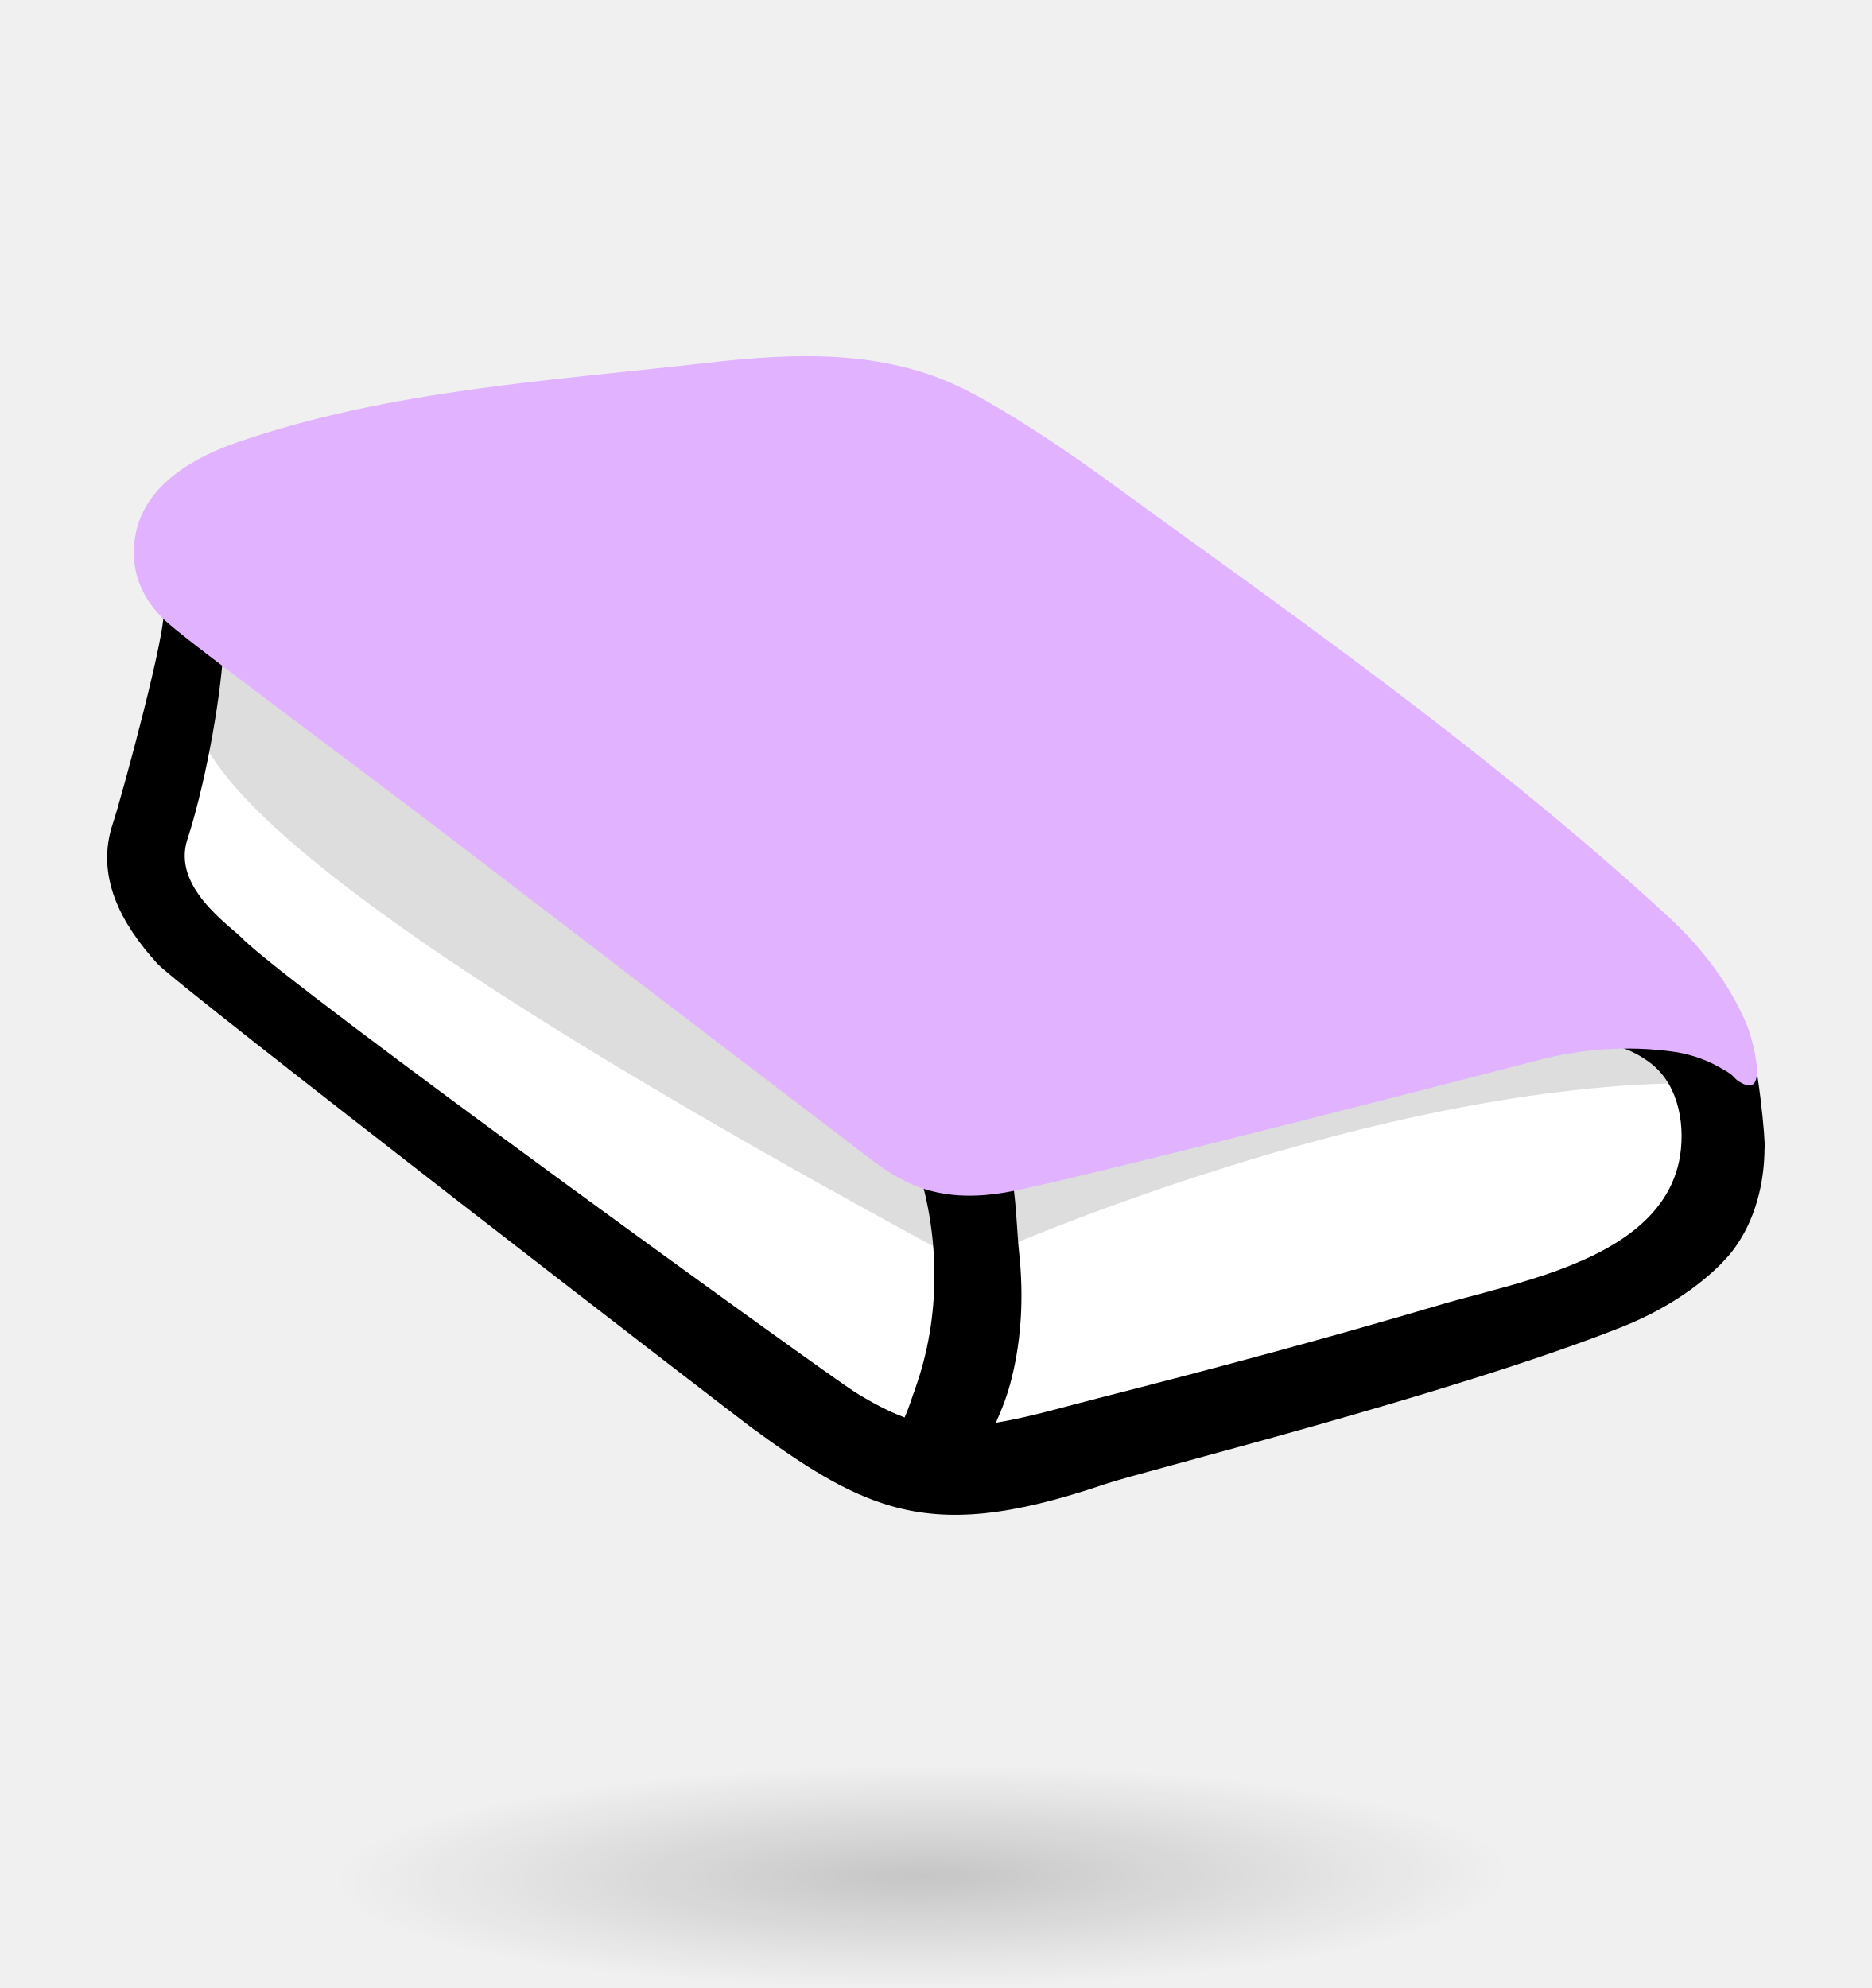
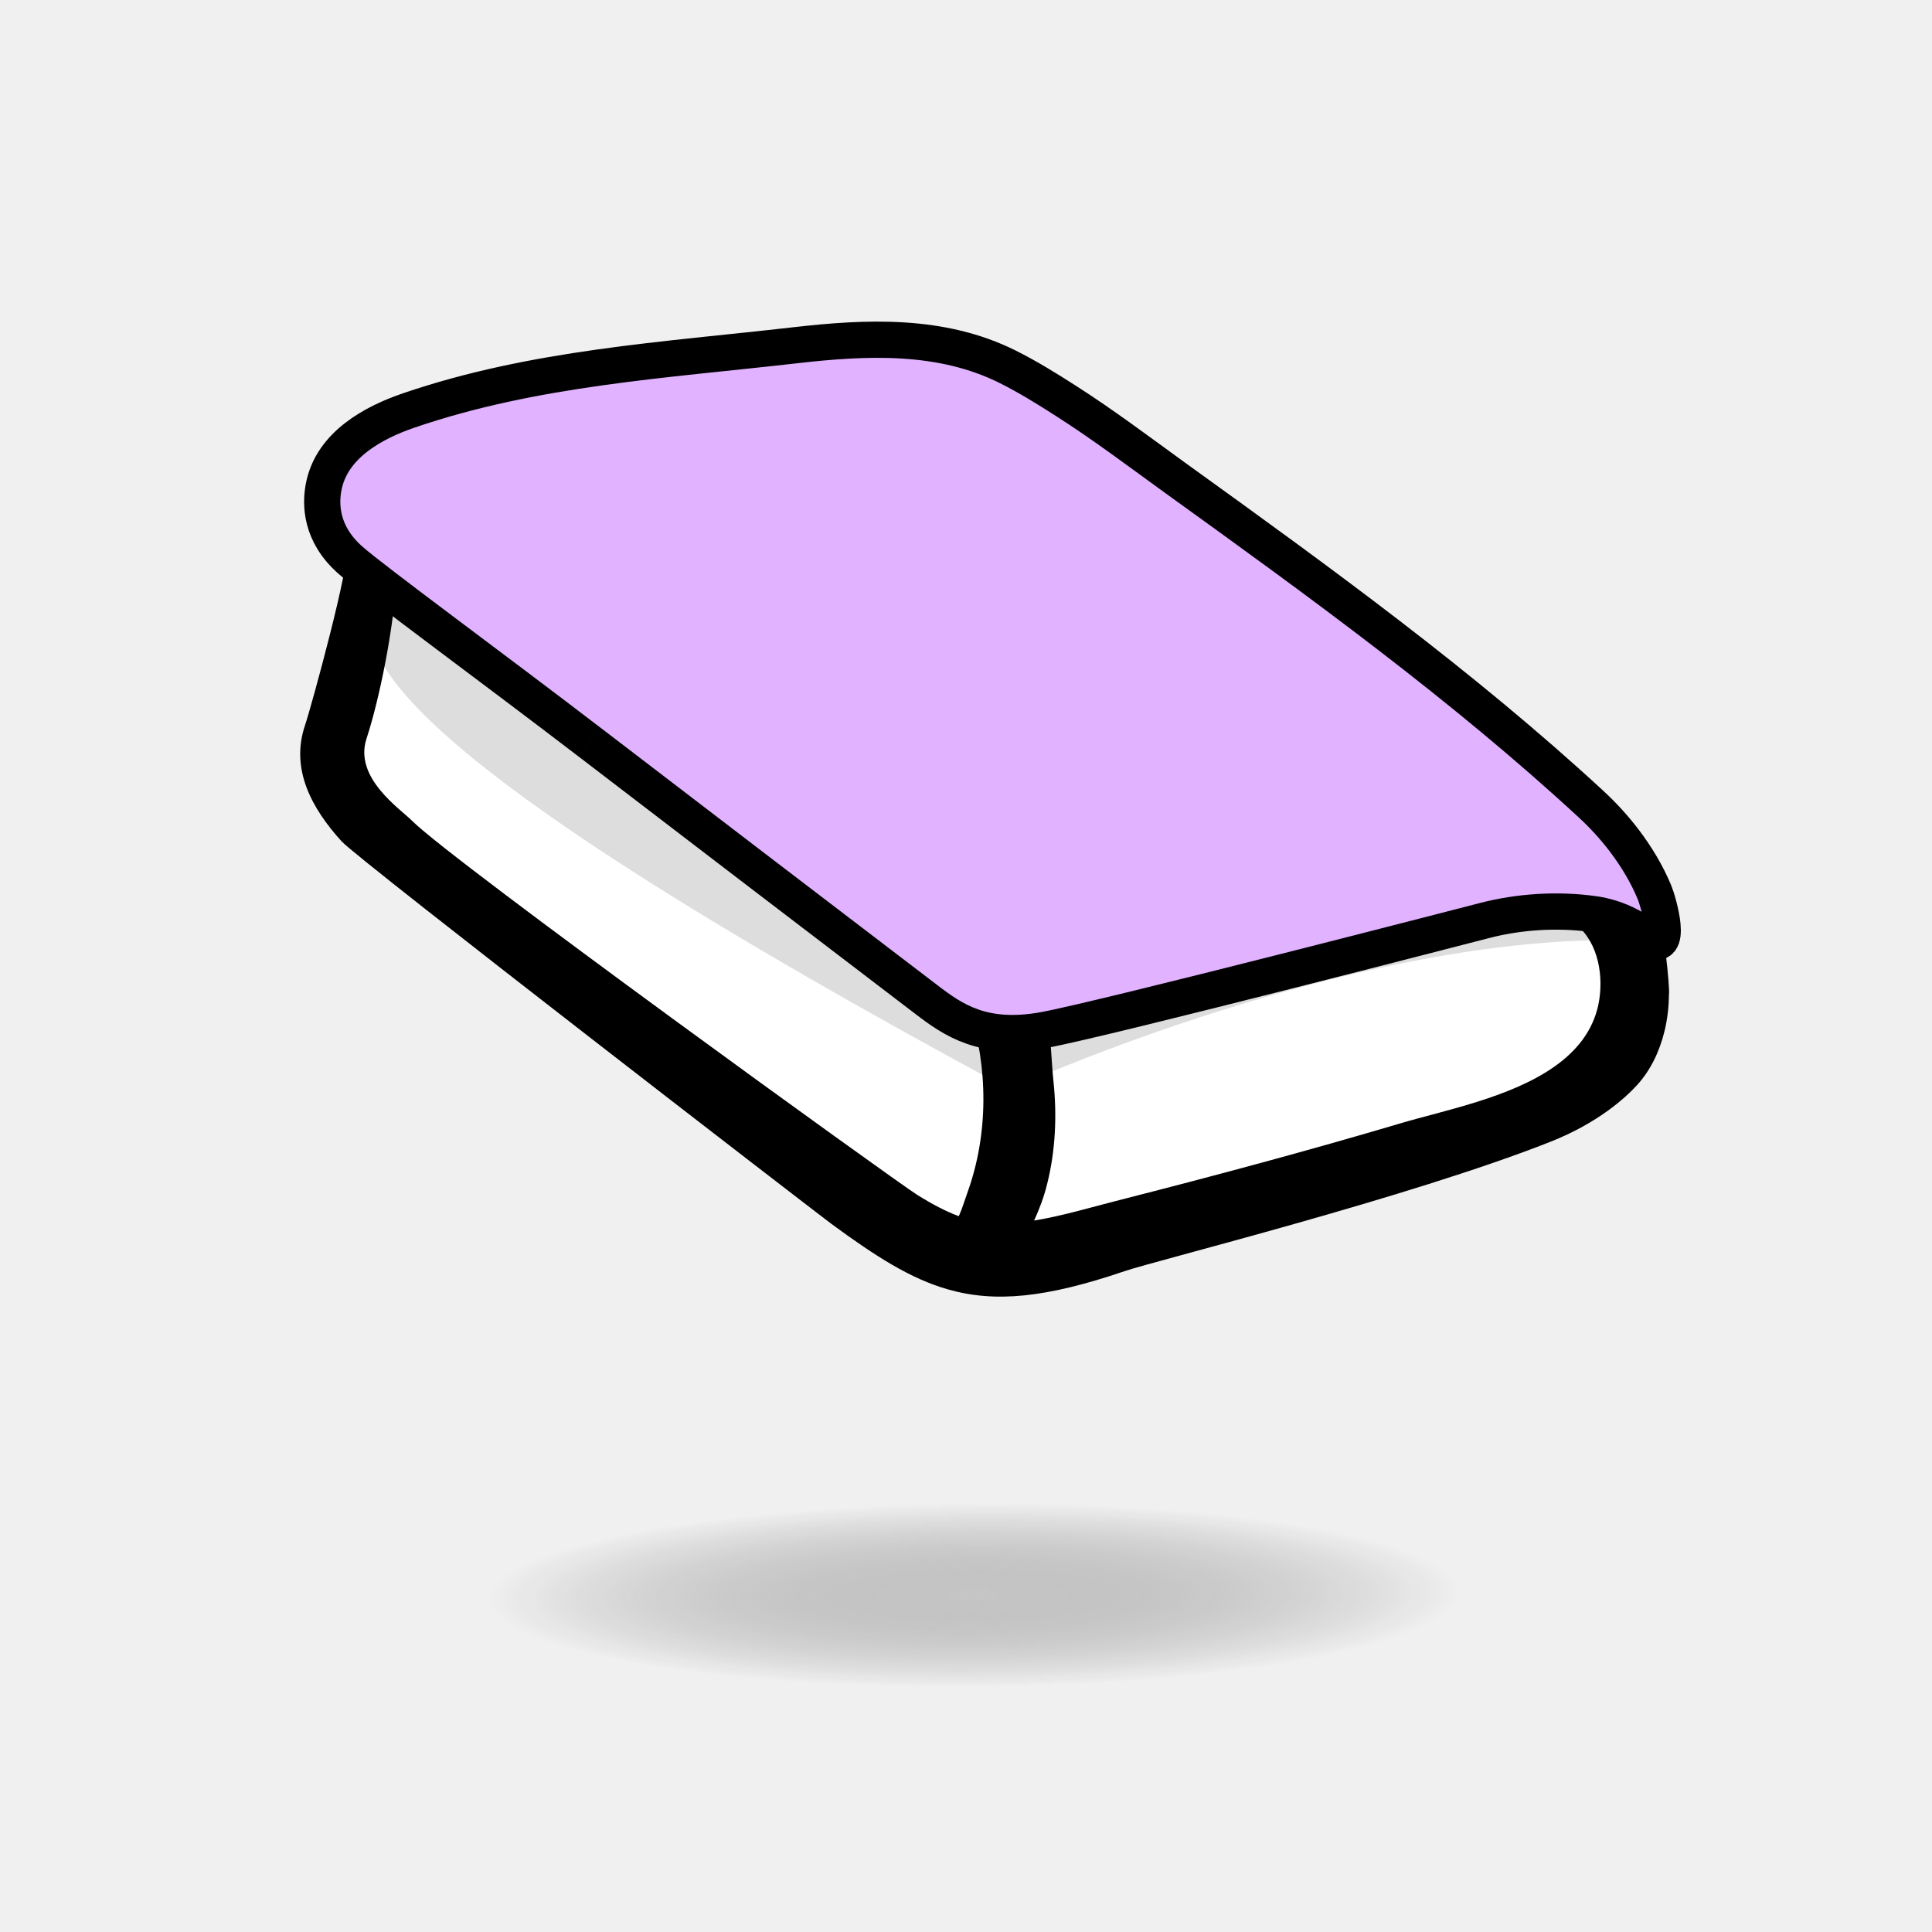
- <svg xmlns="http://www.w3.org/2000/svg" xmlns:xlink="http://www.w3.org/1999/xlink" width="128" height="135.973" viewBox="0 0 128 135.973" version="1.1" id="svg11">
+ <svg xmlns="http://www.w3.org/2000/svg" xmlns:xlink="http://www.w3.org/1999/xlink" width="160" height="160" viewBox="0 0 160 160" version="1.1" id="svg11">
  <defs id="defs11">
    <linearGradient id="linearGradient29">
-       <stop style="stop-color:#000000;stop-opacity:0.177;" offset="0" id="stop29" />
+       <stop style="stop-color:#949494;stop-opacity:0.458;" offset="0" id="stop29" />
      <stop style="stop-color:#000000;stop-opacity:0;" offset="1" id="stop30" />
    </linearGradient>
-     <radialGradient xlink:href="#linearGradient29" id="radialGradient30" cx="72.203" cy="132.585" fx="72.203" fy="132.585" r="29.912" gradientTransform="matrix(1.344128,0,0,0.254884,-39.17287,95.1592)" gradientUnits="userSpaceOnUse" />
+     <radialGradient xlink:href="#linearGradient29" id="radialGradient30" cx="72.203" cy="132.585" fx="72.203" fy="132.585" r="29.912" gradientTransform="matrix(1.344128,0,0,0.254884,-21.7976,99.08374)" gradientUnits="userSpaceOnUse" />
  </defs>
-   <g id="icon-3" transform="matrix(0.7836271,0,0,0.7836271,-24.3627,-7.848095)">
+   <g id="icon-3" transform="matrix(0.7836271,0,0,0.7836271,-6.829525,-4.076928)">
    <path d="M 31.09,10.015 H 194.433 V 173.358 H 31.09 Z" fill="none" id="path1" style="stroke-width:1.276" />
    <path fill="#f4f4f4" d="M 182.424,108.174 C 182.067,100.096 179.336,94.839 174.385,90.27 162.032,78.874 147.165,67.989 133.46,58.252 127.105,53.735 120.035,47.775 112.672,45.019 102.297,41.127 90.569,42.518 79.455,44.087 c -4.849,0.676 -9.737,1.455 -14.509,2.591 -5.538,1.314 -12.123,2.884 -16.819,6.215 -4.211,2.986 -3.701,6.738 -1.633,10.196 0.306,1.595 0.013,3.101 0.026,4.722 0.026,3.05 -0.319,6.1 -1.059,9.06 -0.472,1.825 -1.097,3.586 -1.697,5.372 -2.348,6.917 4.186,12.697 9.035,16.704 2.705,2.246 5.615,4.249 8.346,6.483 10.592,8.627 21.477,16.436 32.324,24.642 12.723,9.635 17.572,12.991 33.447,7.567 4.288,-1.455 8.665,-2.629 13.055,-3.752 6.202,-1.595 14.458,-3.101 20.507,-5.219 6.125,-2.144 14.025,-4.99 18.516,-9.903 2.246,-2.45 3.216,-5.947 3.229,-9.214 0.153,-0.408 0.23,-0.855 0.204,-1.378" id="path2" style="stroke-width:1.276" />
    <path fill="#bdcf46" d="m 57.429,56.019 c 6.113,-2.578 30.104,-6.291 35.399,-6.917 4.492,-0.523 10.145,-1.238 14.599,-0.574 1.787,0.294 7.555,3.318 13.565,7.389 12.251,8.333 44.562,32.554 46.604,34.43 0.536,0.498 4.99,4.734 2.744,4.709 -2.271,-0.026 -4.517,0.128 -6.763,0.396 -3.828,0.447 -26.173,5.781 -36.318,8.256 -2.016,0.485 -7.44,1.493 -8.933,1.799 -4.249,0.855 -7.721,-0.498 -11.204,-2.922 -7.236,-5.041 -52.231,-39.713 -53.406,-42.163 -0.842,-1.736 0.868,-3.203 3.714,-4.403" id="path3" style="stroke-width:1.276" />
    <path style="fill:#ffffff;fill-opacity:1;stroke-width:13.557;stroke-linecap:round;stroke-linejoin:round;stroke-miterlimit:5.6" d="m 43.762,82.243 9.035,16.704 56.035,40.504 31.136,-5.564 41.755,-14.012 c 0,0 3.114,-15.581 -0.791,-16.832 -3.905,-1.251 -78.538,-29.992 -78.538,-29.992 L 53.715,60.422 Z" id="path13" />
    <path style="fill:#000000;fill-opacity:0.134;stroke-width:13.557;stroke-linecap:round;stroke-linejoin:round;stroke-miterlimit:5.6" d="m 50.576,66.892 c -6.115,4.601 -7.819,14.322 64.85,53.455 0,0 32.808,-14.991 61.285,-15.762 28.476,-0.771 -52.466,-27.94 -52.466,-27.94 l -13.44,30.647 z" id="path26" />
    <path fill="#000000" d="m 183.522,99.675 c -1.404,-3.675 -4.709,-6.585 -7.695,-9.354 -13.667,-12.608 -28.036,-22.945 -43.107,-33.804 -3.867,-2.795 -7.657,-5.487 -11.676,-8.052 -1.991,-1.276 -4.466,-2.348 -6.585,-3.407 -7.019,-3.509 -14.305,-3.254 -21.898,-2.386 -13.795,1.582 -27.13,2.042 -40.376,6.572 -3.688,1.263 -7.312,3.024 -8.154,7.465 -0.332,1.799 0.664,4.849 1.302,6.47 0.51,1.251 -3.739,16.794 -4.377,18.657 -1.582,4.645 0.702,8.805 3.867,12.289 1.736,1.914 50.56,39.547 51.785,40.44 4.658,3.42 8.346,5.781 12.289,6.904 4.99,1.429 10.388,0.893 18.67,-1.927 3.331,-1.136 30.104,-7.784 44.983,-13.667 5.079,-2.003 7.988,-4.696 9.175,-5.998 1.442,-1.582 2.386,-3.586 2.897,-5.691 0.319,-1.289 0.459,-2.616 0.472,-3.905 0.128,-0.396 -0.561,-7.937 -1.57,-10.605 M 57.429,56.019 c 6.113,-2.578 30.104,-6.291 35.399,-6.917 4.492,-0.523 10.145,-1.238 14.599,-0.574 1.787,0.294 7.555,3.318 13.565,7.389 12.251,8.333 44.562,32.554 46.604,34.43 0.536,0.498 4.99,4.734 2.744,4.709 -2.271,-0.026 -4.517,0.128 -6.763,0.396 -3.828,0.447 -26.173,5.781 -36.318,8.256 -2.016,0.485 -7.44,1.493 -8.933,1.799 -4.249,0.855 -7.721,-0.498 -11.204,-2.922 -7.236,-5.041 -52.231,-39.713 -53.406,-42.163 -0.842,-1.736 0.868,-3.203 3.714,-4.403 m -5.156,35.935 c -1.251,-1.263 -6.164,-4.53 -4.836,-8.652 1.455,-4.454 2.833,-11.651 3.139,-16.411 5.551,4.466 57.361,44.013 60.577,44.919 2.004,6.24 2.029,13.246 -0.191,19.41 -0.306,0.855 -0.549,1.684 -0.919,2.514 -1.429,-0.536 -2.82,-1.276 -4.326,-2.208 C 103.331,130.034 56.472,96.179 52.273,91.955 M 173.045,117.885 c -4.658,3.318 -11.689,4.658 -16.283,6.023 -9.864,2.922 -19.805,5.589 -29.772,8.129 -2.973,0.753 -5.959,1.659 -8.984,2.157 0.561,-1.238 1.034,-2.488 1.365,-3.828 0.893,-3.522 1.059,-7.299 0.676,-10.898 -0.204,-1.85 -0.281,-5.219 -0.715,-7.019 0.523,-0.038 12.723,-2.922 22.358,-5.372 9.801,-2.501 21.171,-5.959 28.011,-6.087 2.705,-0.051 4.696,1.2 5.602,1.94 2.386,1.952 2.922,5.564 2.335,8.435 -0.587,2.795 -2.31,4.9 -4.594,6.521" id="path4" style="display:inline;fill:#000000;fill-opacity:1;stroke-width:1.276" />
-     <path fill="#8630ed" d="m 71.007,83.622 c 7.401,5.679 26.722,20.443 35.616,27.22 2.82,2.157 5.985,4.377 12.417,3.216 6.419,-1.174 46.527,-11.562 46.527,-11.562 3.662,-0.957 7.721,-1.212 11.46,-0.702 1.365,0.179 2.693,0.6 3.905,1.251 0.421,0.23 0.881,0.472 1.263,0.766 0.204,0.166 0.345,0.383 0.574,0.536 2.961,2.016 1.149,-4.007 0.804,-4.824 -0.817,-1.978 -1.94,-3.828 -3.241,-5.538 a 29.989,29.989 0 0 0 -3.433,-3.765 C 163.232,77.598 148.135,66.675 133.064,55.815 c -3.867,-2.795 -7.695,-5.691 -11.715,-8.256 -1.991,-1.276 -4.007,-2.527 -6.125,-3.586 -7.019,-3.509 -14.88,-3.152 -22.46,-2.284 -13.808,1.582 -27.602,2.361 -40.849,6.891 -3.701,1.263 -8.154,3.637 -8.997,8.091 -0.345,1.799 -0.345,4.939 2.833,7.733 2.323,2.067 15.505,11.74 25.254,19.218" id="path5" style="fill:#e0b2ff;fill-opacity:1;stroke-width:1.276" />
+     <path fill="#8630ed" d="m 71.007,83.622 c 7.401,5.679 26.722,20.443 35.616,27.22 2.82,2.157 5.985,4.377 12.417,3.216 6.419,-1.174 46.527,-11.562 46.527,-11.562 3.662,-0.957 7.721,-1.212 11.46,-0.702 1.365,0.179 2.693,0.6 3.905,1.251 0.421,0.23 0.881,0.472 1.263,0.766 0.204,0.166 0.345,0.383 0.574,0.536 2.961,2.016 1.149,-4.007 0.804,-4.824 -0.817,-1.978 -1.94,-3.828 -3.241,-5.538 a 29.989,29.989 0 0 0 -3.433,-3.765 C 163.232,77.598 148.135,66.675 133.064,55.815 c -3.867,-2.795 -7.695,-5.691 -11.715,-8.256 -1.991,-1.276 -4.007,-2.527 -6.125,-3.586 -7.019,-3.509 -14.88,-3.152 -22.46,-2.284 -13.808,1.582 -27.602,2.361 -40.849,6.891 -3.701,1.263 -8.154,3.637 -8.997,8.091 -0.345,1.799 -0.345,4.939 2.833,7.733 2.323,2.067 15.505,11.74 25.254,19.218" id="path5" style="fill:#e0b2ff;fill-opacity:1;stroke-width:3.828;stroke:#000000;stroke-opacity:1;stroke-dasharray:none" />
  </g>
-   <path style="fill:url(#radialGradient30);fill-opacity:1;stroke:none;stroke-width:12.117;stroke-linecap:round;stroke-linejoin:round;stroke-miterlimit:5.6" id="path27" d="m 98.082,128.953 a 40.205,7.624 0 0 1 -40.145,7.624 40.205,7.624 0 0 1 -40.265,-7.601 40.205,7.624 0 0 1 40.025,-7.647 40.205,7.624 0 0 1 40.385,7.578" transform="matrix(0.9999626,-0.00864239,0.040402,0.9991835,0,0)" />
+   <path style="fill:url(#radialGradient30);fill-opacity:1;stroke:none;stroke-width:12.123;stroke-linecap:round;stroke-linejoin:round;stroke-miterlimit:5.6" id="path27" d="m 115.458,132.877 a 40.205,7.624 0 0 1 -40.145,7.624 40.205,7.624 0 0 1 -40.265,-7.601 40.205,7.624 0 0 1 40.025,-7.647 40.205,7.624 0 0 1 40.385,7.578" transform="matrix(0.9999626,-0.00864239,0.040402,0.9991835,0,0)" />
</svg>
